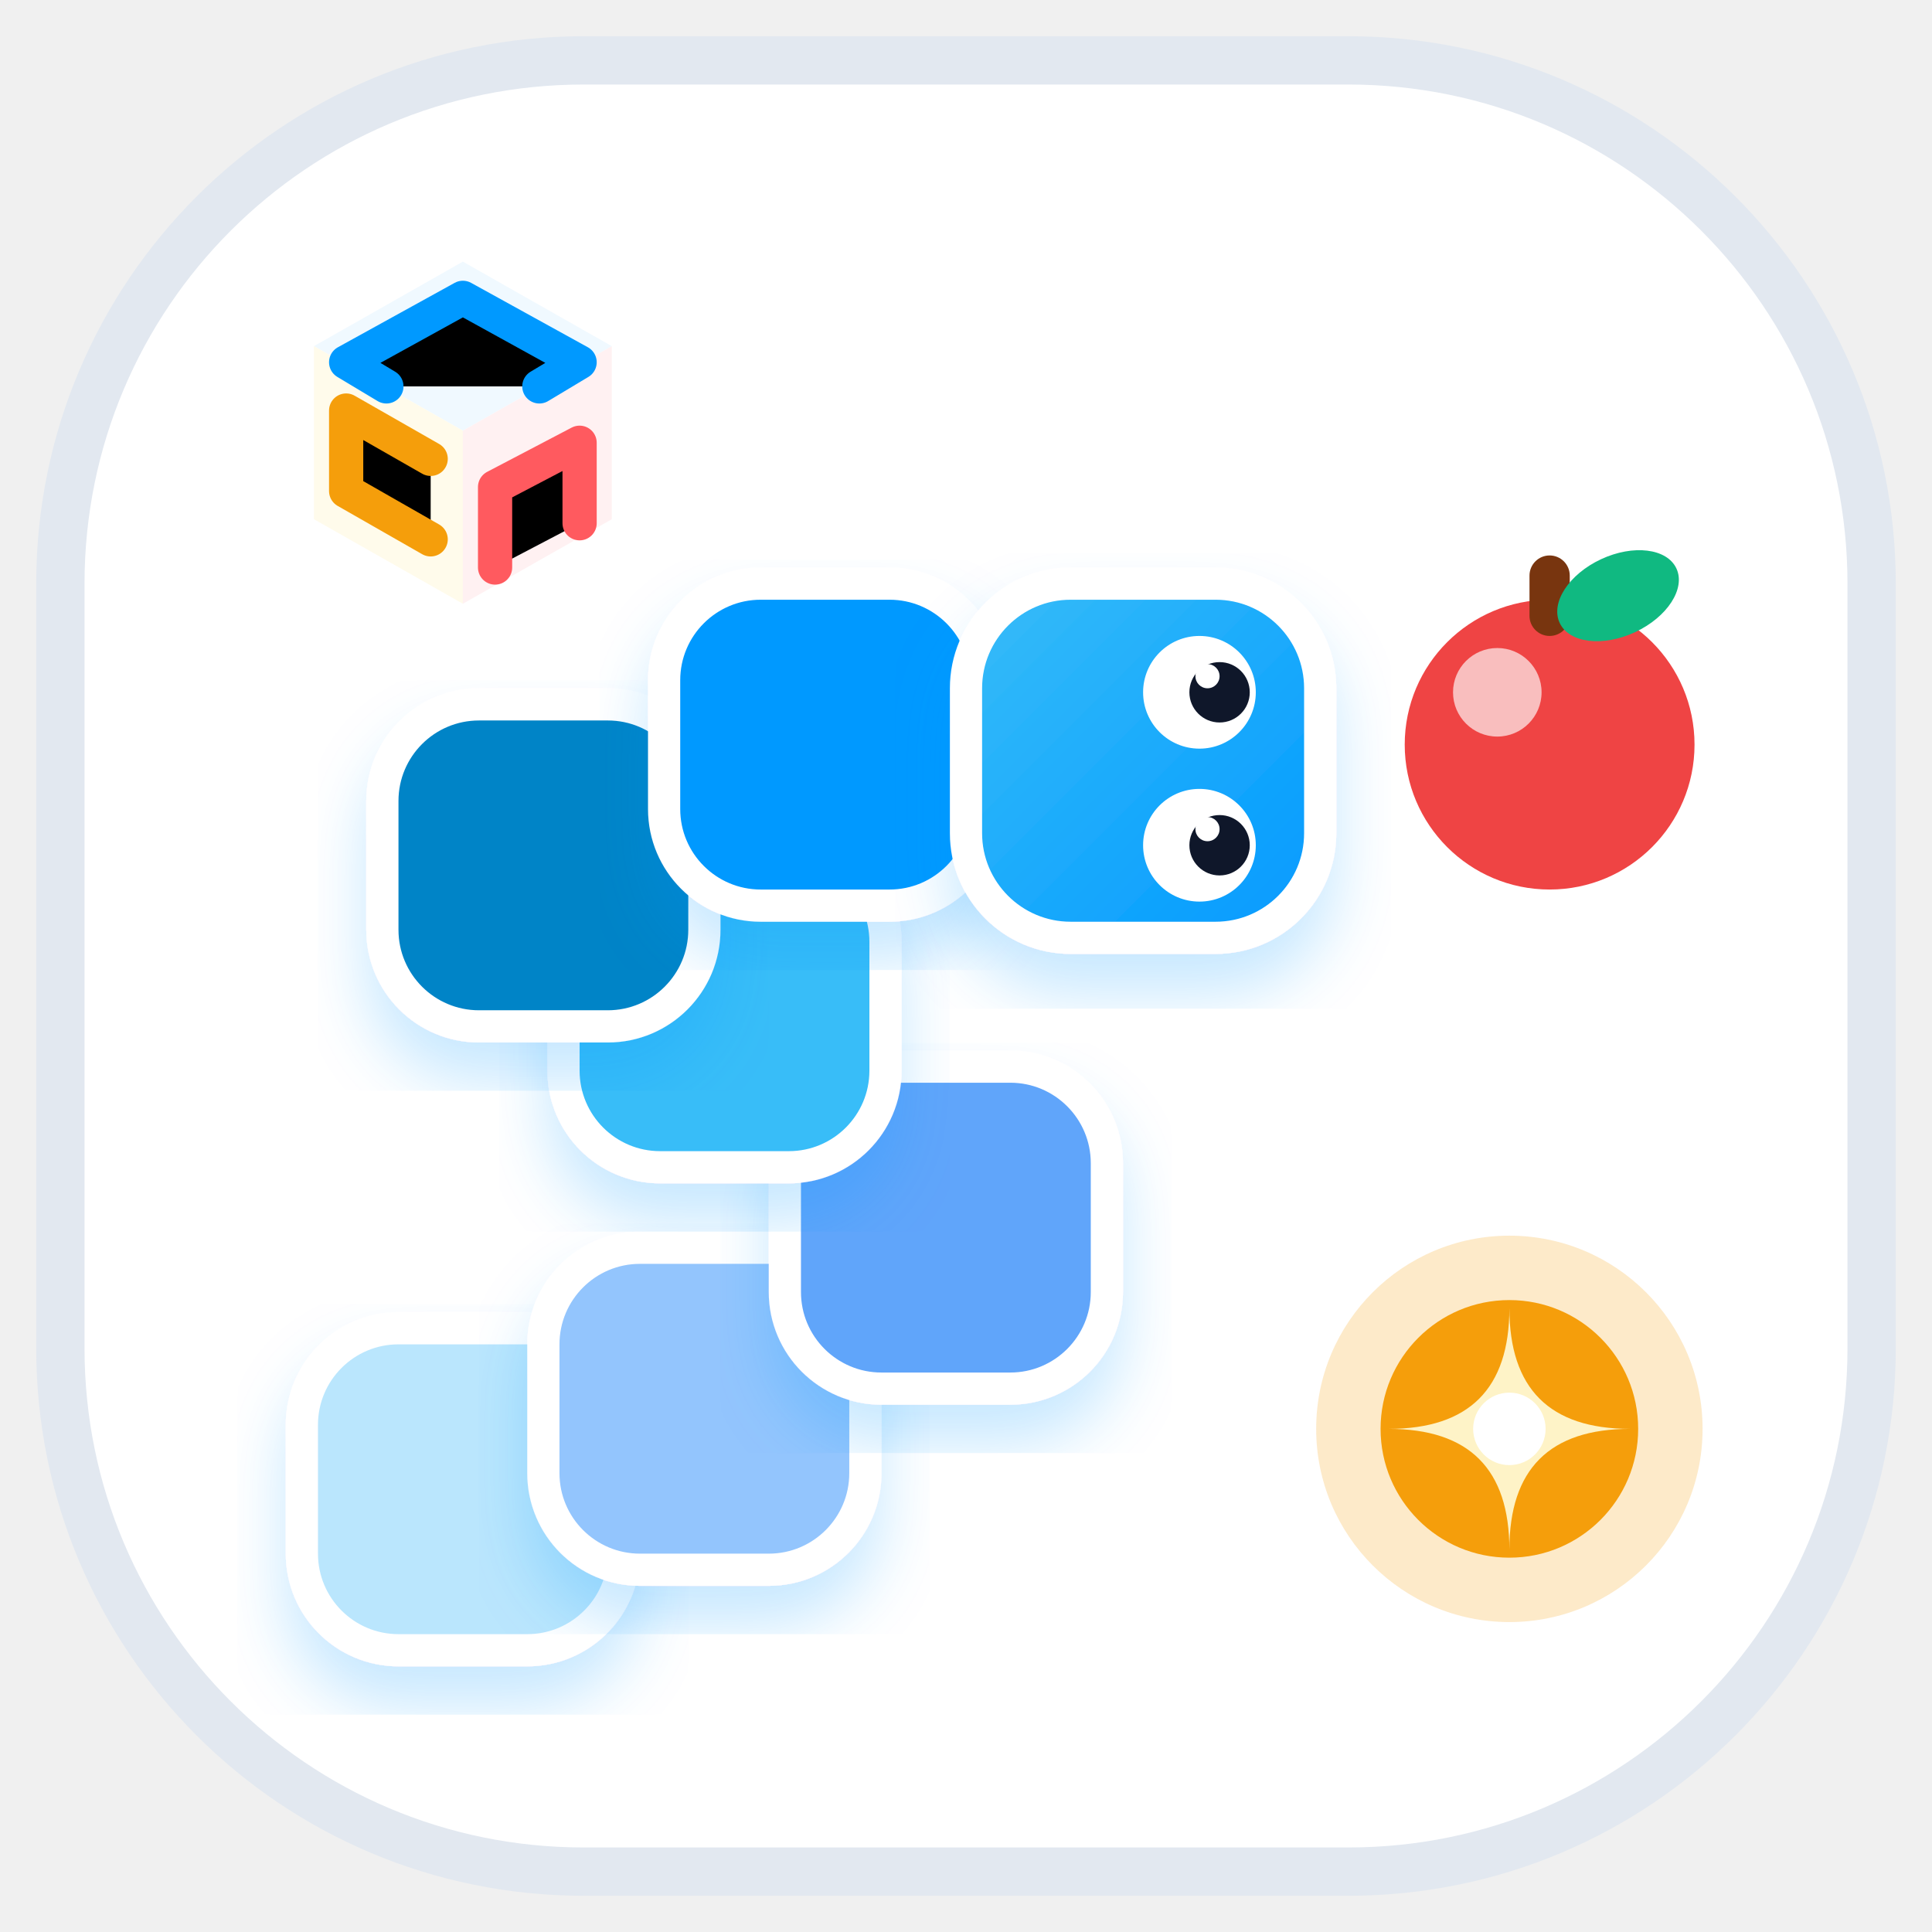
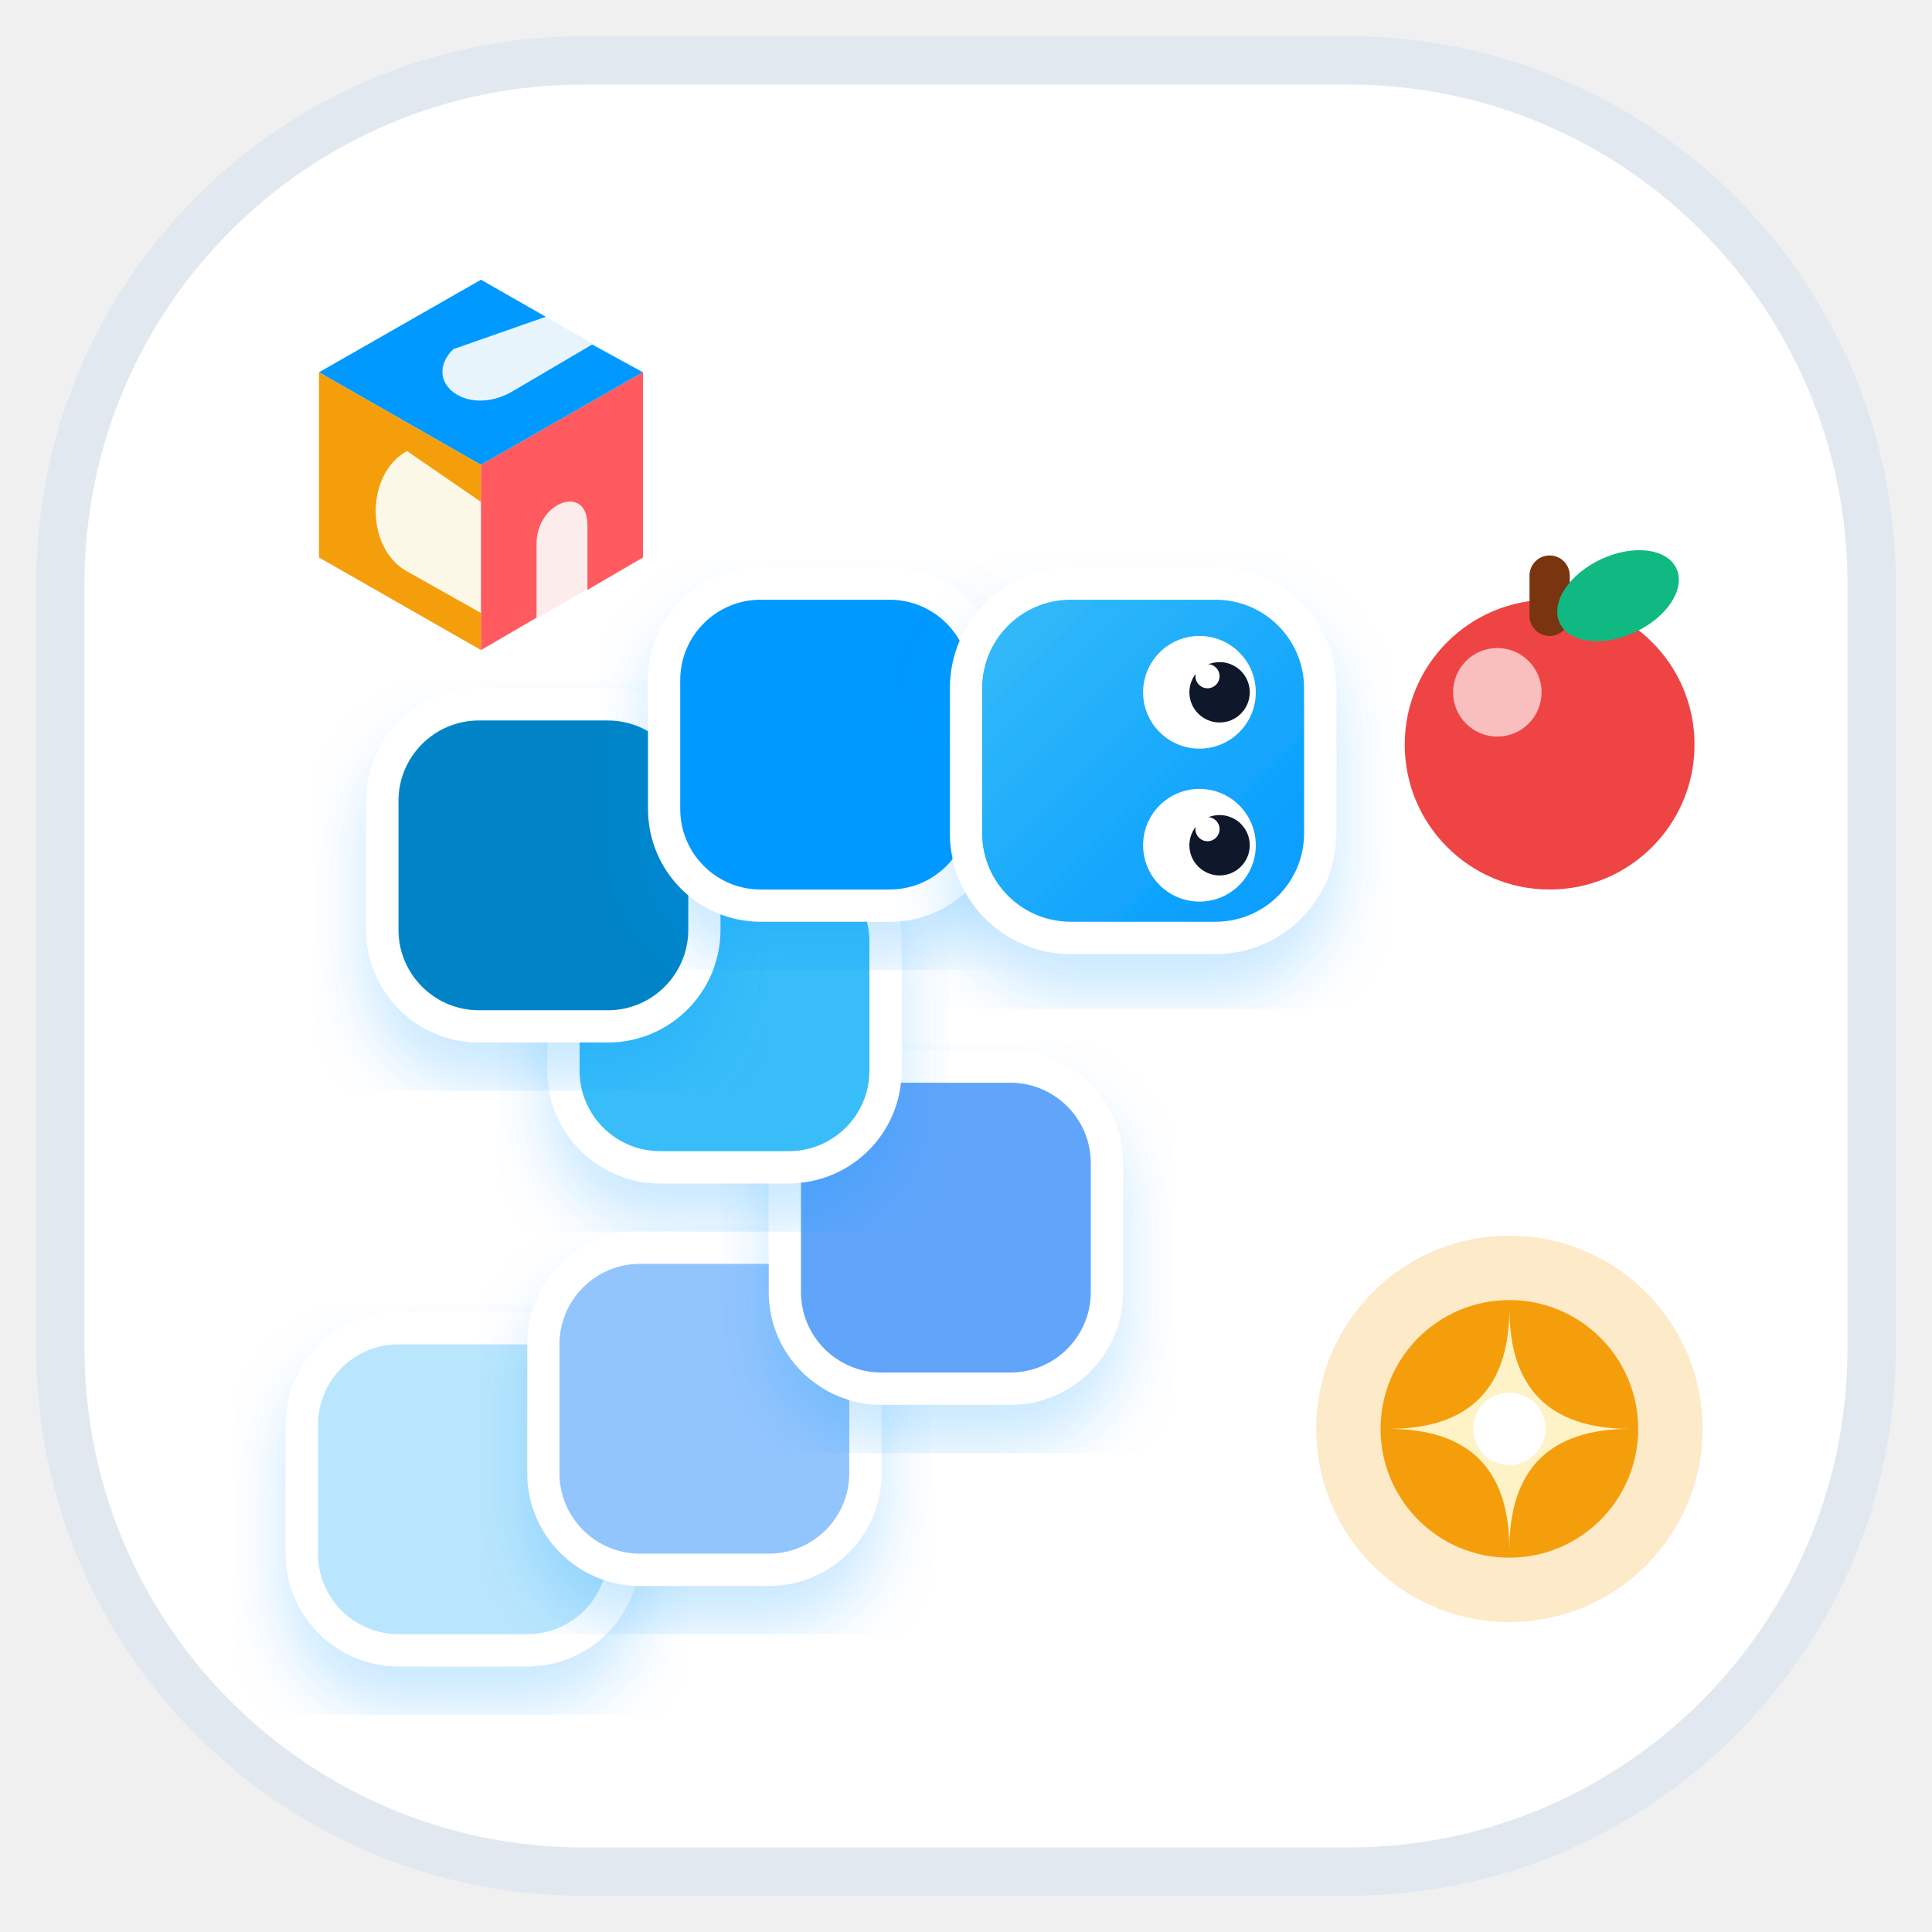
<svg xmlns="http://www.w3.org/2000/svg" viewBox="0 0 48 48" width="48" height="48" version="1.1">
  <defs>
    <linearGradient id="headGrad" x1="0%" y1="0%" x2="100%" y2="100%">
      <stop offset="0%" stop-color="#38BDF8" />
      <stop offset="100%" stop-color="#0099FF" />
    </linearGradient>
    <filter id="tileShadow" x="-20%" y="-20%" width="140%" height="140%">
      <feDropShadow dx="0" dy="1" stdDeviation="0.8" flood-color="#0099FF" flood-opacity="0.22" />
    </filter>
  </defs>
  <rect x="1.5" y="1.5" width="45" height="45" rx="13" fill="#FFFFFF" stroke="#E2E8F0" stroke-width="1.2" />
-   <g id="ncuCube">
-     <path d="M 11.5 6.5 L 15.2 8.6 L 11.5 10.7 L 7.8 8.6 Z" fill="#F0F9FF" />
-     <path d="M 7.8 8.6 L 11.5 10.7 L 11.5 15.0 L 7.8 12.9 Z" fill="#FFFBEB" />
-     <path d="M 11.5 10.7 L 15.2 8.6 L 15.2 12.9 L 11.5 15.0 Z" fill="#FFF1F2" />
-     <path d="M 9.6 9.6 L 8.6 9.0 L 11.5 7.4 L 14.4 9.0 L 13.4 9.6" stroke="#0099FF" stroke-width="0.85" stroke-linecap="round" stroke-linejoin="round" />
-     <path d="M 10.7 11.4 L 8.6 10.2 L 8.6 12.2 L 10.7 13.4" stroke="#F59E0B" stroke-width="0.85" stroke-linecap="round" stroke-linejoin="round" />
-     <path d="M 12.3 14.1 L 12.3 12.1 L 14.4 11.0 L 14.4 13.0" stroke="#FF5A5F" stroke-width="0.85" stroke-linecap="round" stroke-linejoin="round" />
+   <g transform="translate(6.2, 5.8) scale(0.115)">
+     <path d="M 50 10 L 85 30 L 50 50 L 15 30 Z" fill="#E8F4FC" />
+     <path d="M 15 30 L 50 50 L 50 90 L 15 70 Z" fill="#FCF8E8" />
+     <path d="M 50 50 L 85 30 L 85 70 L 50 90 Z" fill="#FCECEB" />
+     <path d="M 64 18          L 50 10           L 15 30           L 50 50           L 85 30           L 74 24          L 57 34          C 47 40 37 32 44 25          L 64 18 Z" fill="#0099FF" />
+     <path d="M 50 58          L 50 50           L 15 30           L 15 70           L 50 90           L 50 82          L 34 73          C 25 68 25 52 34 47          L 50 58 Z" fill="#F59E0B" />
+     <path d="M 62 83          L 50 90           L 50 50           L 85 30           L 85 70           L 73 77          L 73 63          C 73 54 62 58 62 67          L 62 83 Z" fill="#FF5A5F" />
  </g>
  <rect x="7.5" y="33" width="8" height="8" rx="2.4" fill="#BAE6FD" stroke="#FFFFFF" stroke-width="0.8" filter="url(#tileShadow)" />
  <rect x="13.5" y="31" width="8" height="8" rx="2.4" fill="#93C5FD" stroke="#FFFFFF" stroke-width="0.8" filter="url(#tileShadow)" />
  <rect x="19.5" y="26.5" width="8" height="8" rx="2.4" fill="#60A5FA" stroke="#FFFFFF" stroke-width="0.8" filter="url(#tileShadow)" />
  <rect x="14" y="21" width="8" height="8" rx="2.4" fill="#38BDF8" stroke="#FFFFFF" stroke-width="0.8" filter="url(#tileShadow)" />
  <rect x="9.5" y="17.5" width="8" height="8" rx="2.4" fill="#0284C7" stroke="#FFFFFF" stroke-width="0.8" filter="url(#tileShadow)" />
  <rect x="16.5" y="14.5" width="8" height="8" rx="2.4" fill="#0099FF" stroke="#FFFFFF" stroke-width="0.8" filter="url(#tileShadow)" />
  <rect x="24" y="14.5" width="8.8" height="8.8" rx="2.6" fill="url(#headGrad)" stroke="#FFFFFF" stroke-width="0.8" filter="url(#tileShadow)" />
  <circle cx="29.8" cy="17.2" r="1.4" fill="#FFFFFF" />
  <circle cx="30.3" cy="17.2" r="0.75" fill="#0F172A" />
  <circle cx="30.0" cy="16.8" r="0.3" fill="#FFFFFF" />
  <circle cx="29.8" cy="21.0" r="1.4" fill="#FFFFFF" />
  <circle cx="30.3" cy="21.0" r="0.75" fill="#0F172A" />
  <circle cx="30.0" cy="20.6" r="0.3" fill="#FFFFFF" />
  <circle cx="38.5" cy="18.5" r="3.6" fill="#EF4444" />
  <circle cx="37.2" cy="17.2" r="1.1" fill="#FFFFFF" opacity="0.65" />
  <rect x="38.0" y="13.8" width="1.0" height="2.0" rx="0.5" fill="#78350F" />
  <ellipse cx="40.2" cy="14.8" rx="1.6" ry="1.0" transform="rotate(-25 40.2 14.8)" fill="#10B981" />
  <circle cx="37.5" cy="35.5" r="4.8" fill="#F59E0B" opacity="0.22" />
  <circle cx="37.5" cy="35.5" r="3.2" fill="#F59E0B" />
  <path d="M 37.5 32.5 Q 37.5 35.5 40.5 35.5 Q 37.5 35.5 37.5 38.5 Q 37.5 35.5 34.5 35.5 Q 37.5 35.5 37.5 32.5 Z" fill="#FEF3C7" />
  <circle cx="37.5" cy="35.5" r="0.9" fill="#FFFFFF" />
</svg>
